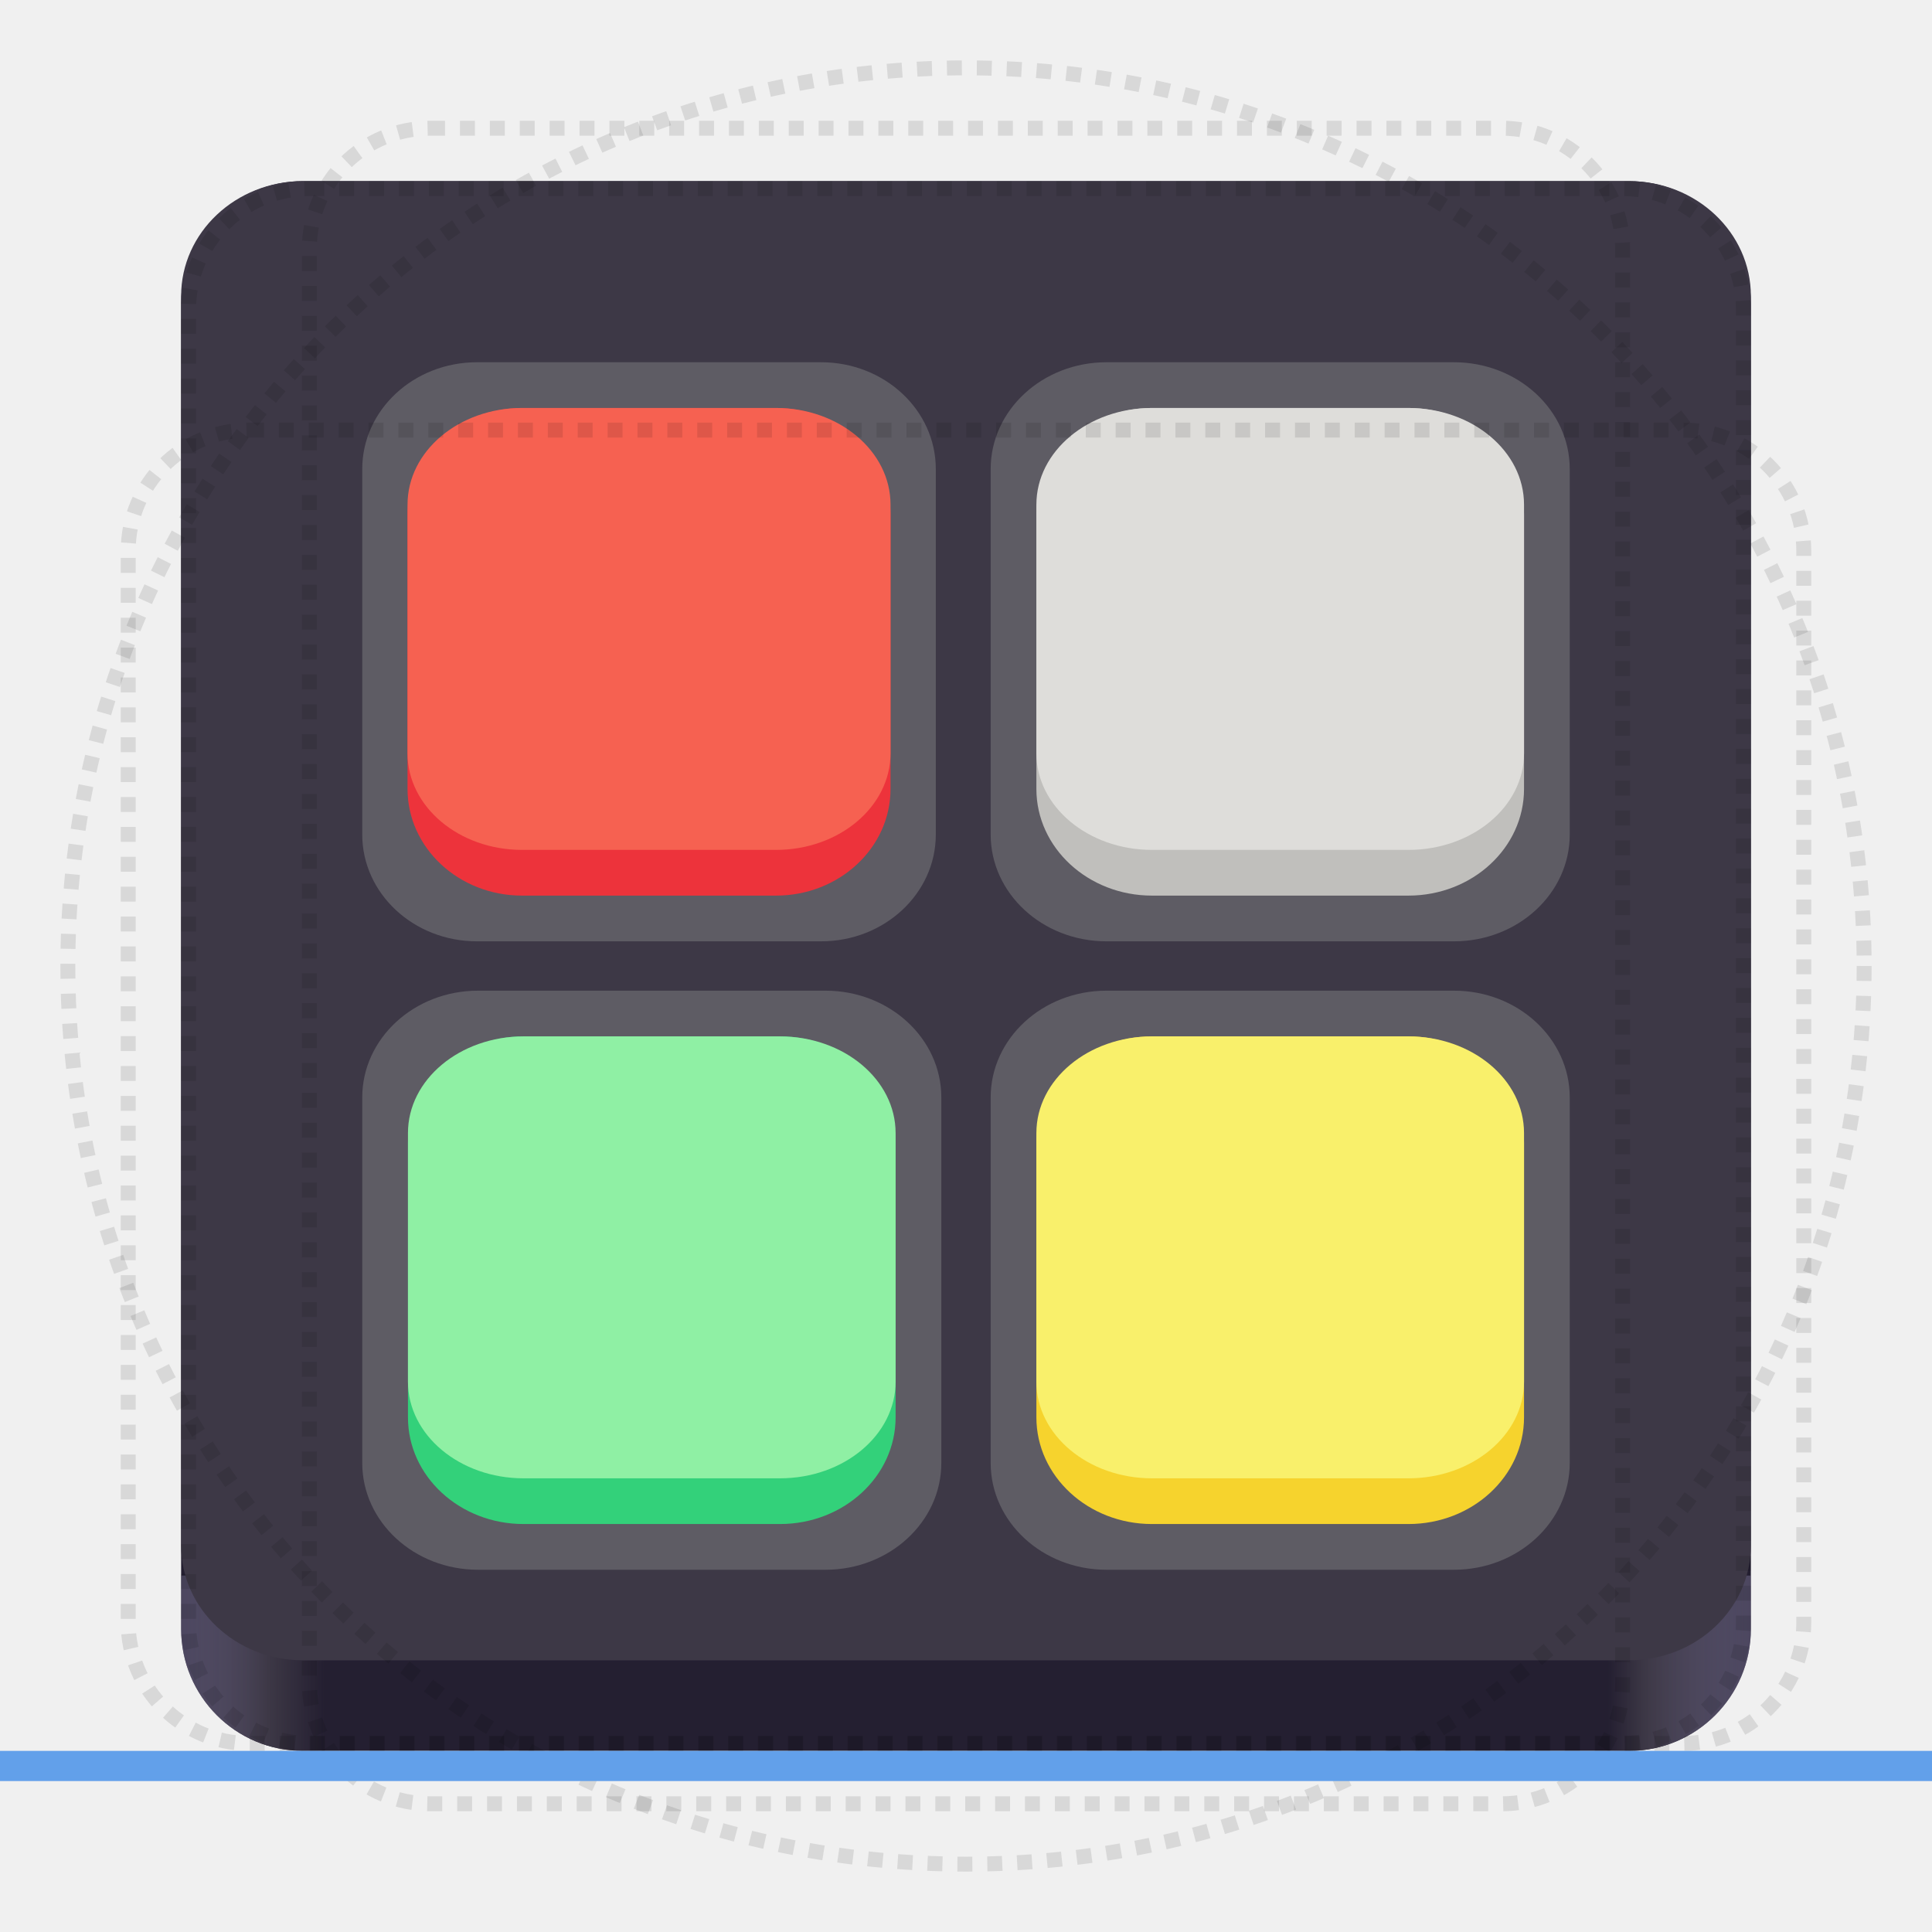
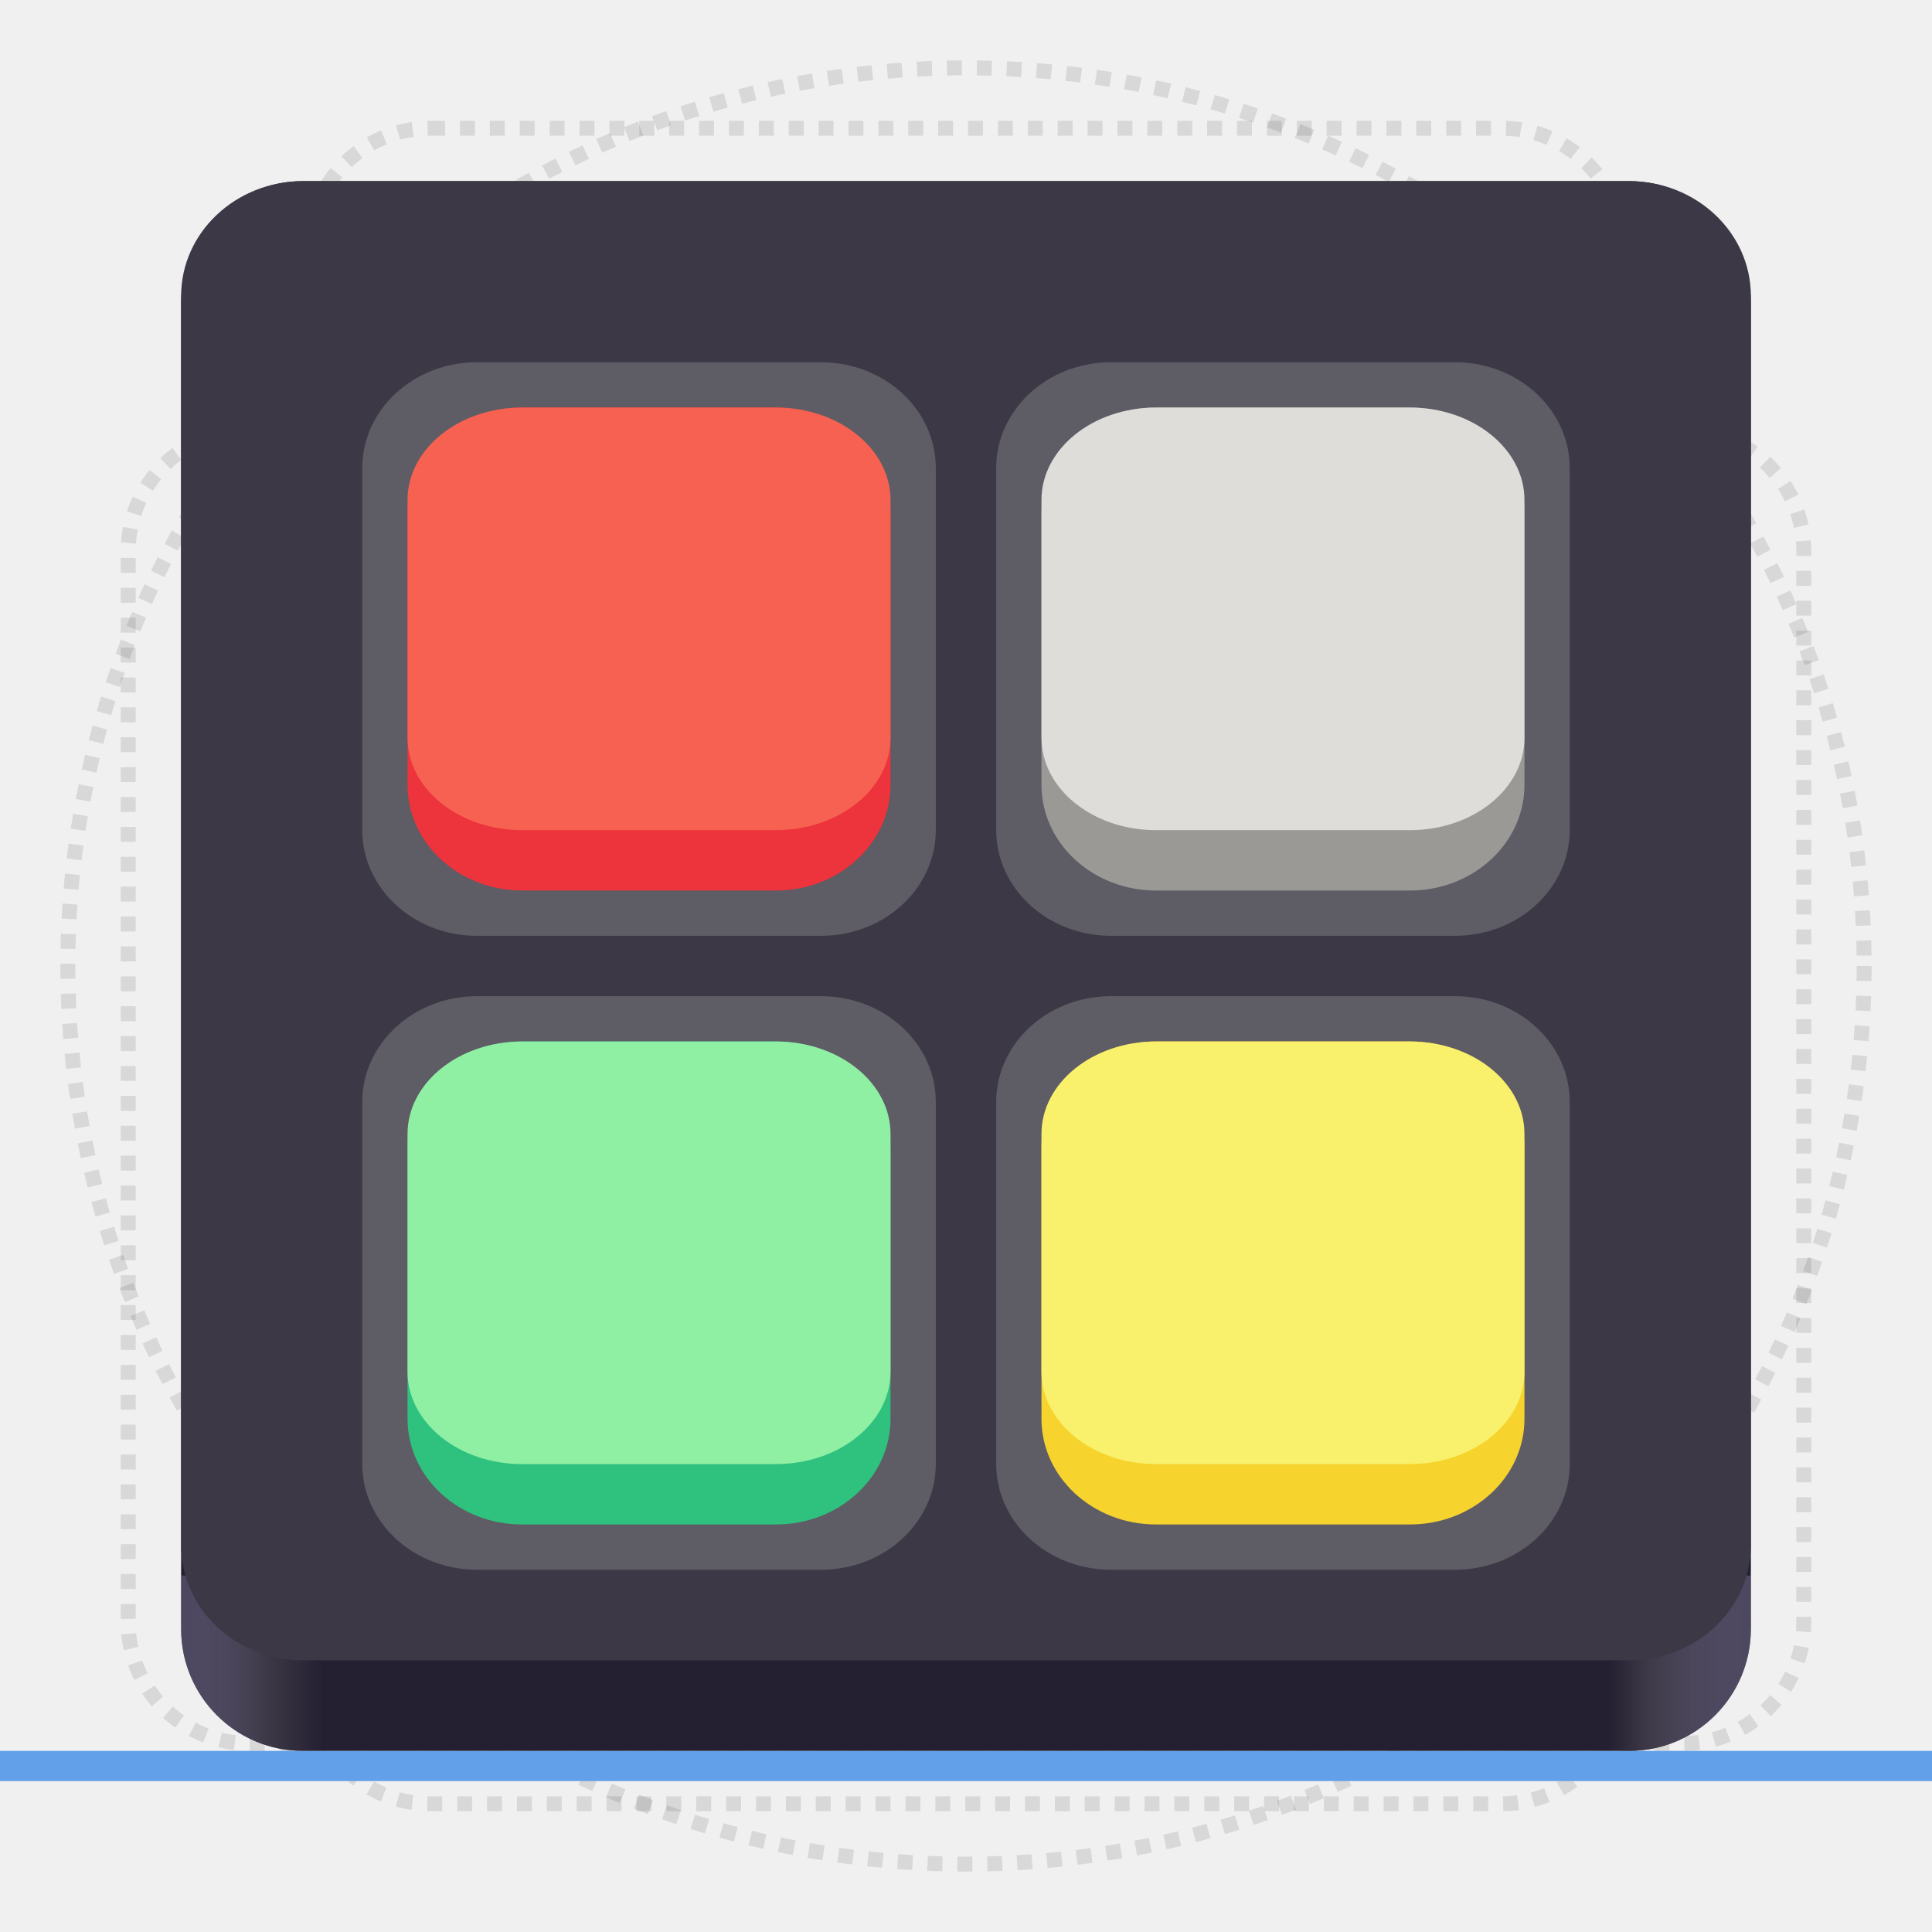
<svg xmlns="http://www.w3.org/2000/svg" xmlns:xlink="http://www.w3.org/1999/xlink" width="128" height="128" id="svg11300" version="1.0" style="display:inline;enable-background:new" viewBox="0 0 128 128">
  <defs id="defs3">
    <linearGradient id="linearGradient5279">
      <stop style="stop-color:#756f8f;stop-opacity:0.5;" offset="0" id="stop5273" />
      <stop style="stop-color:#3d3846;stop-opacity:1;" offset="0.61" id="stop5275" />
      <stop style="stop-color:#3d3846;stop-opacity:0;" offset="1" id="stop5277" />
    </linearGradient>
    <linearGradient id="linearGradient5228">
      <stop style="stop-color:#756f8f;stop-opacity:0.5;" offset="0" id="stop5224" />
      <stop style="stop-color:#3d3846;stop-opacity:1;" offset="0.738" id="stop5232" />
      <stop style="stop-color:#3d3846;stop-opacity:0;" offset="1" id="stop5226" />
    </linearGradient>
    <linearGradient y2="236" x2="96" y1="236" x1="32" gradientTransform="translate(604.8168,170.5864)" gradientUnits="userSpaceOnUse" id="linearGradient1099" xlink:href="#linearGradient1036" />
    <linearGradient id="linearGradient1036">
      <stop id="stop1032" offset="0" style="stop-color:#d5d3cf;stop-opacity:1;" />
      <stop id="stop1034" offset="1" style="stop-color:#f6f5f4;stop-opacity:1" />
    </linearGradient>
    <radialGradient r="32" fy="-76" fx="-244" cy="-76" cx="-244" gradientTransform="matrix(0.8833333,0,0,0.8833333,-460.3502,463.1197)" gradientUnits="userSpaceOnUse" id="radialGradient1103" xlink:href="#linearGradient1069" />
    <linearGradient id="linearGradient1069">
      <stop id="stop1065" offset="0" style="stop-color:#d5d3cf;stop-opacity:1" />
      <stop id="stop1067-1" offset="1" style="stop-color:#949390;stop-opacity:1" />
    </linearGradient>
    <linearGradient gradientUnits="userSpaceOnUse" y2="232" x2="64" y1="262.5" x1="64" id="linearGradient1027" xlink:href="#linearGradient1025" gradientTransform="translate(-470.5864,432.8168)" />
    <linearGradient id="linearGradient1025">
      <stop id="stop1021" offset="0" style="stop-color:#9a9996;stop-opacity:1" />
      <stop id="stop1023" offset="1" style="stop-color:#77767b;stop-opacity:1" />
    </linearGradient>
    <clipPath clipPathUnits="userSpaceOnUse" id="clipPath1609-7">
      <path id="path1611-5" d="m 252,116 28,-28 v -8 h -36 v 36 z" style="fill:#e74747;stroke:none;stroke-width:0.25px;stroke-linecap:butt;stroke-linejoin:miter;stroke-opacity:1" />
    </clipPath>
    <linearGradient xlink:href="#linearGradient5279" id="linearGradient5230" x1="28.687" y1="285.35" x2="38.06" y2="285.35" gradientUnits="userSpaceOnUse" />
    <linearGradient xlink:href="#linearGradient5228" id="linearGradient5270" gradientUnits="userSpaceOnUse" x1="28.687" y1="285.35" x2="38.06" y2="285.35" gradientTransform="matrix(-1,0,0,1,160.3833,8.5587402e-4)" />
  </defs>
  <g id="layer1" style="display:inline" transform="translate(0,-172)">
    <g id="layer2" style="display:inline">
      <g style="display:inline;fill:#000000;enable-background:new" transform="matrix(7.991171,0,0,8.003641,-167.7909,-4846.078)" id="g12027" />
      <rect style="display:inline;overflow:visible;visibility:visible;fill:#f0f0f0;fill-opacity:1;fill-rule:nonzero;stroke:none;stroke-width:0.5;marker:none;enable-background:accumulate" id="rect13805" width="128" height="128" x="9.2651362e-08" y="172" />
      <g id="g883" style="fill:none;fill-opacity:0.251;stroke:#a579b3;stroke-opacity:1" transform="translate(-24,24)" />
      <g id="g900" style="fill:none;fill-opacity:0.251;stroke:#a579b3;stroke-opacity:1" transform="translate(-24,24)" />
      <rect y="172" x="160" height="16" width="16" id="rect859" style="display:inline;overflow:visible;visibility:visible;fill:#f0f0f0;fill-opacity:1;fill-rule:nonzero;stroke:none;stroke-width:0.5;marker:none;enable-background:accumulate" />
      <text xml:space="preserve" style="font-style:normal;font-variant:normal;font-weight:bold;font-stretch:normal;font-size:4px;line-height:125%;font-family:Cantarell;-inkscape-font-specification:'Cantarell, Bold';text-align:start;writing-mode:lr-tb;text-anchor:start;display:inline;fill:#000000;fill-opacity:1;stroke:none;stroke-width:0.333;enable-background:new" x="0" y="164" id="text863">
        <tspan style="font-size:4px;stroke-width:0.333" id="tspan861" x="0" y="164">Hicolor</tspan>
      </text>
      <text id="text867" y="164" x="160" style="font-style:normal;font-variant:normal;font-weight:bold;font-stretch:normal;font-size:4px;line-height:125%;font-family:Cantarell;-inkscape-font-specification:'Cantarell, Bold';text-align:start;writing-mode:lr-tb;text-anchor:start;display:inline;fill:#000000;fill-opacity:1;stroke:none;stroke-width:0.333;enable-background:new" xml:space="preserve">
        <tspan y="164" x="160" id="tspan865" style="font-size:4px;stroke-width:0.333">Symbolic</tspan>
      </text>
    </g>
-     <g id="layer9" style="display:inline" transform="matrix(1.009615,0,0,1.009615,-16.96231,-5.901728)">
-       <rect style="display:inline;fill:#241f31;stroke-width:2.408;stroke-linejoin:round;stroke-miterlimit:6.8;enable-background:new" id="rect575" width="103.01" height="103.01" x="28.686" y="188.093" rx="8" ry="8" />
-       <path id="rect2696" style="display:inline;fill:url(#linearGradient5230);fill-opacity:1;stroke-width:2.084;stroke-linejoin:round;stroke-miterlimit:6.8;enable-background:new" d="m 28.687,279.598 v 3.504 c 0,4.432 3.568,8 8,8 h 1.373 v -11.504 z" />
-       <path id="rect2696-0" style="display:inline;fill:url(#linearGradient5270);fill-opacity:1;stroke-width:2.084;stroke-linejoin:round;stroke-miterlimit:6.8;enable-background:new" d="m 131.696,279.599 v 3.504 c 0,4.432 -3.568,8 -8,8 h -1.373 v -11.504 z" />
-       <rect style="display:inline;fill:#3d3846;stroke-width:2.338;stroke-linejoin:round;stroke-miterlimit:6.8;enable-background:new" id="rect575-5" width="103.01" height="97.067" x="28.686" y="188.093" rx="8" ry="7.538" />
-       <g id="g1055-92" style="display:inline;enable-background:new" transform="translate(0.6190657,-40.61905)">
-         <rect style="display:inline;fill:#5e5c64;stroke-width:2.288;stroke-linejoin:round;stroke-miterlimit:6.8;enable-background:new" id="rect705-07-61" width="38" height="38" x="81.191" y="240.598" rx="7.6" ry="7.01" />
-         <g id="g1049-6">
-           <rect style="fill:#c0bfbc;stroke-width:2.284;stroke-linejoin:round;stroke-miterlimit:6.8" id="rect939-1" width="32" height="32" x="84.191" y="243.598" rx="7.588" ry="7" />
-           <rect style="fill:#deddda;stroke-width:2.292;stroke-linejoin:round;stroke-miterlimit:6.8" id="rect993-28" width="32" height="29" x="84.191" y="243.598" rx="7.588" ry="6.343" />
-         </g>
-       </g>
-       <g id="g1055" transform="translate(0.6190657,0.619033)">
-         <rect style="display:inline;fill:#5e5c64;stroke-width:2.288;stroke-linejoin:round;stroke-miterlimit:6.8;enable-background:new" id="rect705-07" width="38" height="38" x="81.191" y="240.598" rx="7.6" ry="7.01" />
-         <g id="g1049">
-           <rect style="fill:#f6d32d;stroke-width:2.284;stroke-linejoin:round;stroke-miterlimit:6.8" id="rect939" width="32" height="32" x="84.191" y="243.598" rx="7.588" ry="7" />
-           <rect style="display:inline;fill:#f9f06b;stroke-width:2.292;stroke-linejoin:round;stroke-miterlimit:6.8;enable-background:new" id="rect993" width="32" height="29" x="84.191" y="243.598" rx="7.588" ry="6.343" />
-         </g>
-       </g>
-       <g id="g1055-3" style="display:inline;enable-background:new" transform="matrix(0.9904762,0,0,1,-39.84578,-40.61905)">
-         <rect style="display:inline;fill:#5e5c64;stroke-width:2.288;stroke-linejoin:round;stroke-miterlimit:6.8;enable-background:new" id="rect705-07-8" width="38" height="38" x="81.191" y="240.598" rx="7.6" ry="7.01" />
-         <g id="g1049-1">
-           <rect style="fill:#ed333b;stroke-width:2.284;stroke-linejoin:round;stroke-miterlimit:6.8" id="rect939-4" width="32" height="32" x="84.191" y="243.598" rx="7.588" ry="7" />
-           <rect style="display:inline;fill:#f66151;stroke-width:2.292;stroke-linejoin:round;stroke-miterlimit:6.8;enable-background:new" id="rect993-0" width="32" height="29" x="84.191" y="243.598" rx="7.588" ry="6.343" />
-         </g>
-       </g>
-       <g id="g1055-6" style="display:inline;enable-background:new" transform="translate(-40.61903,0.619033)">
-         <rect style="display:inline;fill:#5e5c64;stroke-width:2.288;stroke-linejoin:round;stroke-miterlimit:6.8;enable-background:new" id="rect705-07-0" width="38" height="38" x="81.191" y="240.598" rx="7.6" ry="7.01" />
-         <g id="g1049-0">
-           <rect style="fill:#33d17a;stroke-width:2.284;stroke-linejoin:round;stroke-miterlimit:6.8" id="rect939-0" width="32" height="32" x="84.191" y="243.598" rx="7.588" ry="7" />
-           <rect style="fill:#8ff0a4;stroke-width:2.292;stroke-linejoin:round;stroke-miterlimit:6.8" id="rect993-3" width="32" height="29" x="84.191" y="243.598" rx="7.588" ry="6.343" />
-         </g>
-       </g>
-     </g>
-     <g id="layer3" style="display:inline">
+     <g id="layer3" style="display:inline;enable-background:new">
      <circle cx="64" cy="236" r="59.504" id="circle2892" style="display:inline;opacity:0.1;vector-effect:none;fill:none;fill-opacity:1;stroke:#000000;stroke-width:0.99;stroke-linecap:butt;stroke-linejoin:miter;stroke-miterlimit:4;stroke-dasharray:0.99, 0.99;stroke-dashoffset:0;stroke-opacity:1;marker:none;marker-start:none;marker-mid:none;marker-end:none;paint-order:normal;enable-background:new" />
      <rect ry="8" rx="8" y="180.495" x="20.495" height="111.01" width="87.01" id="rect2894" style="display:inline;opacity:0.1;vector-effect:none;fill:none;fill-opacity:1;stroke:#000000;stroke-width:0.99;stroke-linecap:butt;stroke-linejoin:miter;stroke-miterlimit:4;stroke-dasharray:0.99, 0.99;stroke-dashoffset:0;stroke-opacity:1;marker:none;marker-start:none;marker-mid:none;marker-end:none;paint-order:normal;enable-background:new" />
      <rect ry="8" rx="8" y="184.495" x="12.495" height="103.01" width="103.01" id="rect2896" style="display:inline;opacity:0.1;vector-effect:none;fill:none;fill-opacity:1;stroke:#000000;stroke-width:0.99;stroke-linecap:butt;stroke-linejoin:miter;stroke-miterlimit:4;stroke-dasharray:0.99, 0.99;stroke-dashoffset:0;stroke-opacity:1;marker:none;marker-start:none;marker-mid:none;marker-end:none;paint-order:normal;enable-background:new" />
      <rect ry="8" rx="8" y="200.495" x="8.495" height="87.01" width="111.01" id="rect2898" style="display:inline;opacity:0.1;vector-effect:none;fill:none;fill-opacity:1;stroke:#000000;stroke-width:0.99;stroke-linecap:butt;stroke-linejoin:miter;stroke-miterlimit:4;stroke-dasharray:0.99, 0.99;stroke-dashoffset:0;stroke-opacity:1;marker:none;marker-start:none;marker-mid:none;marker-end:none;paint-order:normal;enable-background:new" />
      <path id="path2900" d="M 2.6203015e-5,289 H 128" style="display:inline;fill:none;stroke:#62a0ea;stroke-width:2;stroke-linecap:butt;stroke-linejoin:miter;stroke-miterlimit:4;stroke-dasharray:none;stroke-opacity:1;enable-background:new" />
    </g>
+     <g id="layer9" style="display:inline" transform="matrix(1.009615,0,0,1.009615,-16.96231,-5.901728)">
+       <rect style="display:inline;fill:#241f31;stroke-width:2.408;stroke-linejoin:round;stroke-miterlimit:6.8;enable-background:new" id="rect575" width="103.01" height="103.01" x="28.686" y="188.093" rx="8" ry="8" />
+       <path id="rect2696" style="display:inline;fill:url(#linearGradient5230);fill-opacity:1;stroke-width:2.084;stroke-linejoin:round;stroke-miterlimit:6.8;enable-background:new" d="m 28.687,279.598 v 3.504 c 0,4.432 3.568,8 8,8 h 1.373 v -11.504 z" />
+       <path id="rect2696-0" style="display:inline;fill:url(#linearGradient5270);fill-opacity:1;stroke-width:2.084;stroke-linejoin:round;stroke-miterlimit:6.8;enable-background:new" d="m 131.696,279.599 v 3.504 c 0,4.432 -3.568,8 -8,8 h -1.373 v -11.504 z" />
+       <rect style="display:inline;fill:#3d3846;stroke-width:2.338;stroke-linejoin:round;stroke-miterlimit:6.8;enable-background:new" id="rect575-5" width="103.01" height="97.067" x="28.686" y="188.093" rx="8" ry="7.538" />
+       <g id="g1055-3" style="display:inline;enable-background:new" transform="matrix(0.9904762,0,0,1,-39.84578,-40.61905)">
+         <rect style="display:inline;fill:#5e5c64;stroke-width:2.277;stroke-linejoin:round;stroke-miterlimit:6.8;enable-background:new" id="rect705-07-8" width="38" height="37.638" x="81.191" y="240.598" rx="7.6" ry="6.944" />
+         <g id="g1049-1" transform="translate(0,-0.02857113)">
+           <rect style="fill:#ed333b;stroke-width:2.273;stroke-linejoin:round;stroke-miterlimit:6.8" id="rect939-4" width="32" height="31.695" x="84.191" y="243.598" rx="7.588" ry="6.933" />
+           <rect style="display:inline;fill:#f66151;stroke-width:2.242;stroke-linejoin:round;stroke-miterlimit:6.8;enable-background:new" id="rect993-0" width="32" height="27.733" x="84.191" y="243.598" rx="7.588" ry="6.066" />
+         </g>
+       </g>
+       <g id="g1055-3-8" style="display:inline;enable-background:new" transform="matrix(0.9904762,0,0,1,-39.84578,0.9809399)">
+         <rect style="display:inline;fill:#5e5c64;stroke-width:2.277;stroke-linejoin:round;stroke-miterlimit:6.8;enable-background:new" id="rect705-07-8-5" width="38" height="37.638" x="81.191" y="240.598" rx="7.6" ry="6.944" />
+         <g id="g1049-1-4" transform="translate(0,-0.02857113)">
+           <rect style="fill:#2ec27e;stroke-width:2.273;stroke-linejoin:round;stroke-miterlimit:6.8" id="rect939-4-2" width="32" height="31.695" x="84.191" y="243.598" rx="7.588" ry="6.933" />
+           <rect style="display:inline;fill:#8ff0a4;stroke-width:2.242;stroke-linejoin:round;stroke-miterlimit:6.8;enable-background:new" id="rect993-0-3" width="32" height="27.733" x="84.191" y="243.598" rx="7.588" ry="6.066" />
+         </g>
+       </g>
+       <g id="g1055-3-8-0" style="display:inline;enable-background:new" transform="matrix(0.9904762,0,0,1,1.754221,0.9809399)">
+         <rect style="display:inline;fill:#5e5c64;stroke-width:2.277;stroke-linejoin:round;stroke-miterlimit:6.8;enable-background:new" id="rect705-07-8-5-1" width="38" height="37.638" x="81.191" y="240.598" rx="7.6" ry="6.944" />
+         <g id="g1049-1-4-0" transform="translate(0,-0.02857113)">
+           <rect style="fill:#f6d32d;stroke-width:2.273;stroke-linejoin:round;stroke-miterlimit:6.8" id="rect939-4-2-0" width="32" height="31.695" x="84.191" y="243.598" rx="7.588" ry="6.933" />
+           <rect style="display:inline;fill:#f9f06b;stroke-width:2.242;stroke-linejoin:round;stroke-miterlimit:6.8;enable-background:new" id="rect993-0-3-0" width="32" height="27.733" x="84.191" y="243.598" rx="7.588" ry="6.066" />
+         </g>
+       </g>
+       <g id="g1055-3-6" style="display:inline;enable-background:new" transform="matrix(0.9904762,0,0,1,1.754221,-40.61905)">
+         <rect style="display:inline;fill:#5e5c64;stroke-width:2.277;stroke-linejoin:round;stroke-miterlimit:6.8;enable-background:new" id="rect705-07-8-1" width="38" height="37.638" x="81.191" y="240.598" rx="7.6" ry="6.944" />
+         <g id="g1049-1-5" transform="translate(0,-0.02857113)">
+           <rect style="fill:#9a9996;stroke-width:2.273;stroke-linejoin:round;stroke-miterlimit:6.8" id="rect939-4-6" width="32" height="31.695" x="84.191" y="243.598" rx="7.588" ry="6.933" />
+           <rect style="display:inline;fill:#deddda;stroke-width:2.242;stroke-linejoin:round;stroke-miterlimit:6.8;enable-background:new" id="rect993-0-2" width="32" height="27.733" x="84.191" y="243.598" rx="7.588" ry="6.066" />
+         </g>
+       </g>
+     </g>
  </g>
</svg>
